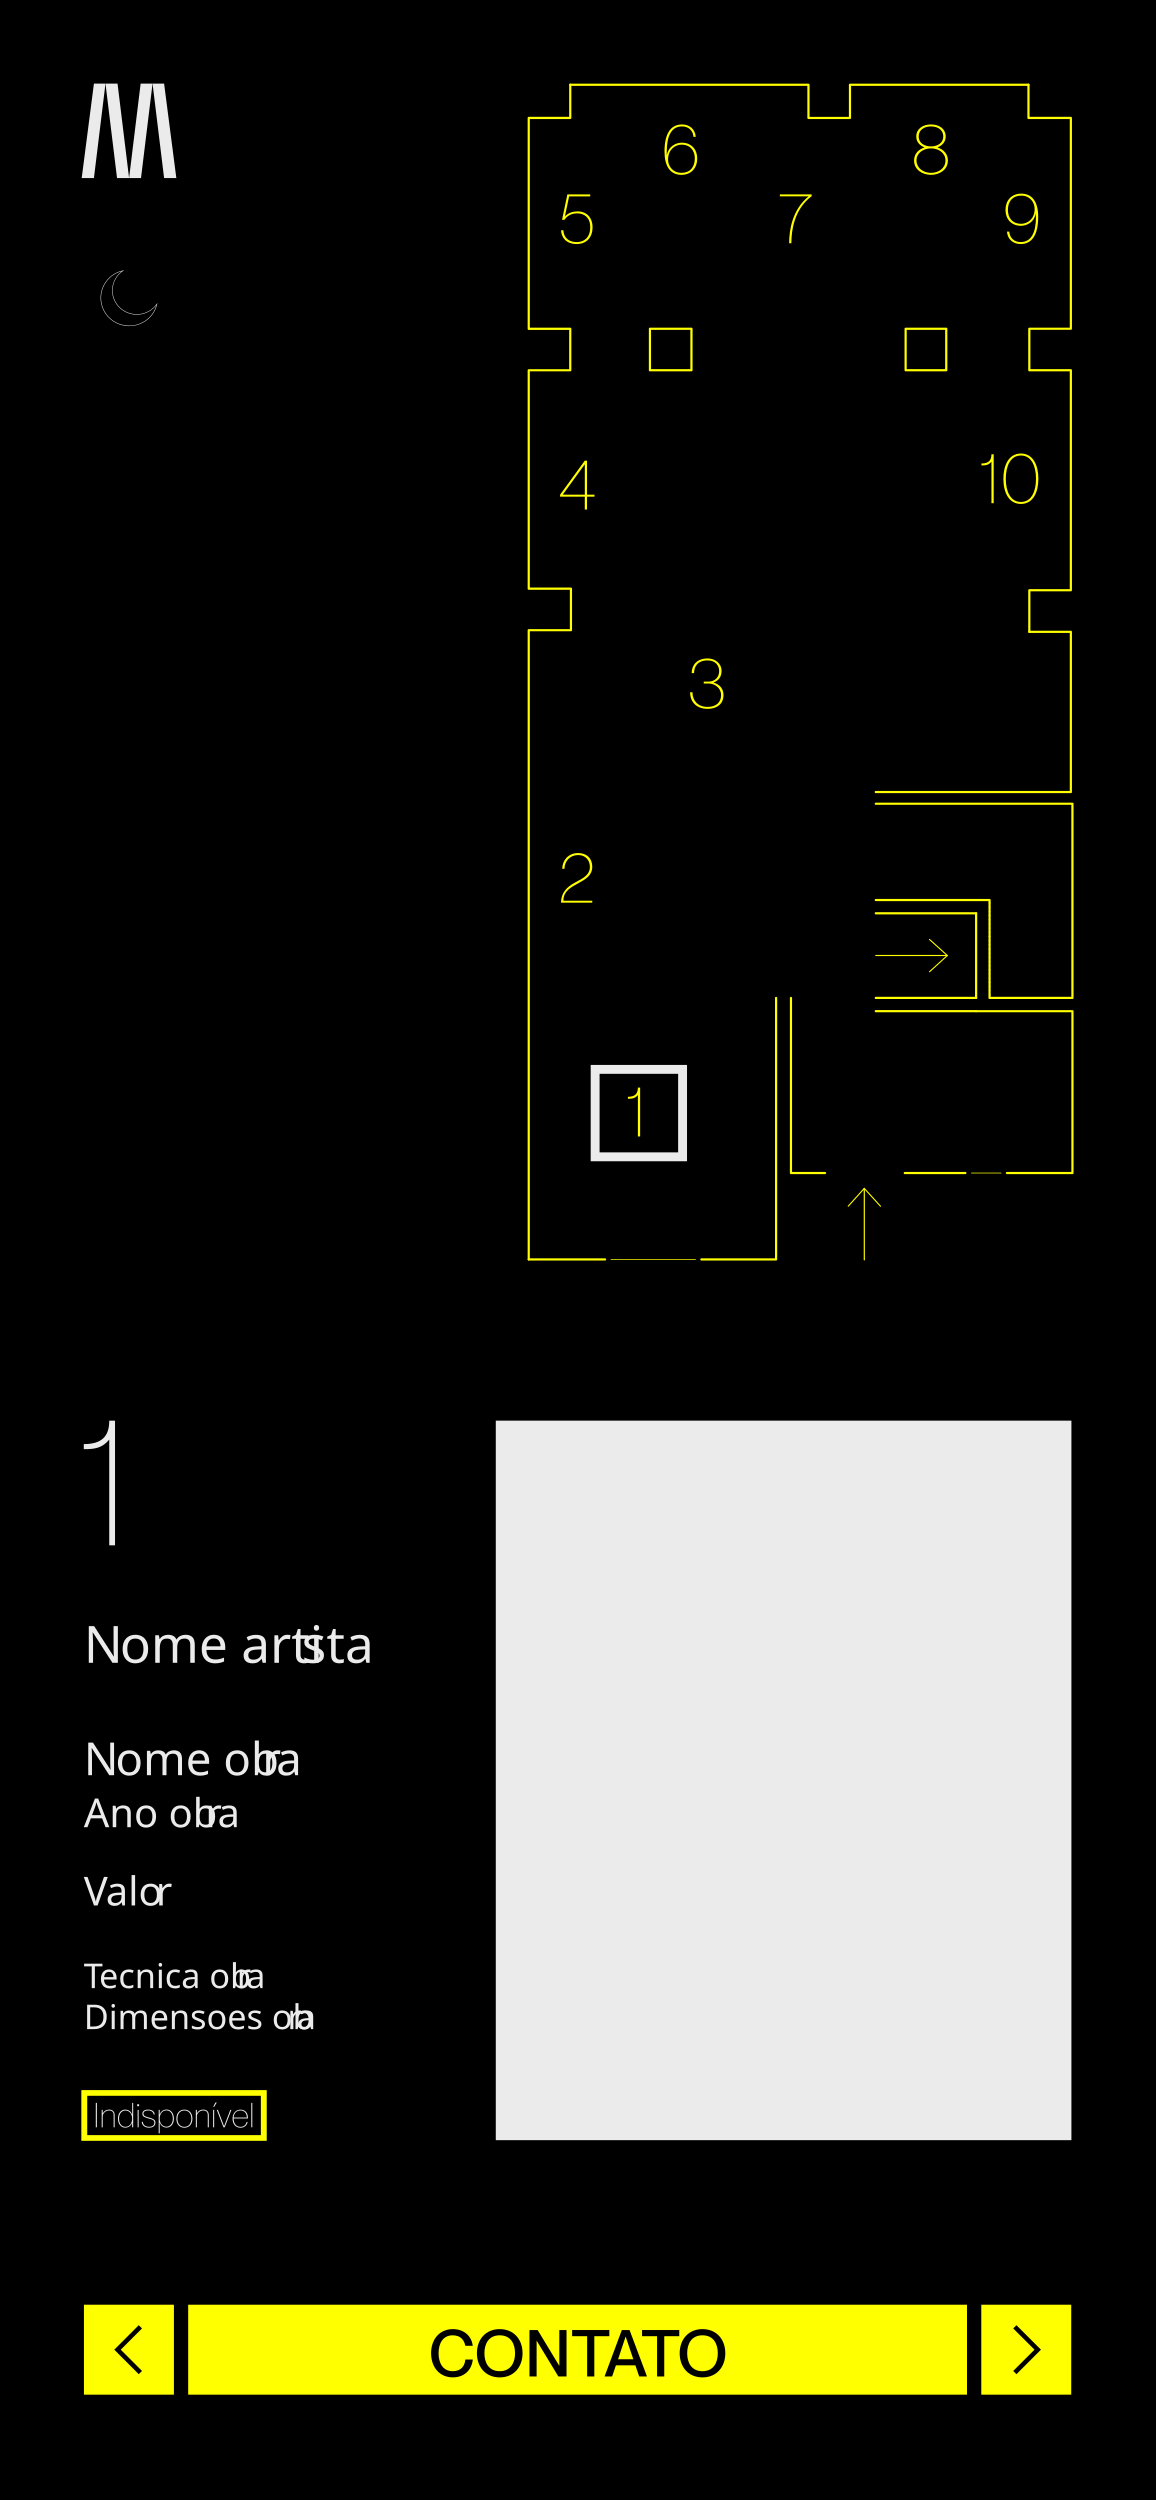
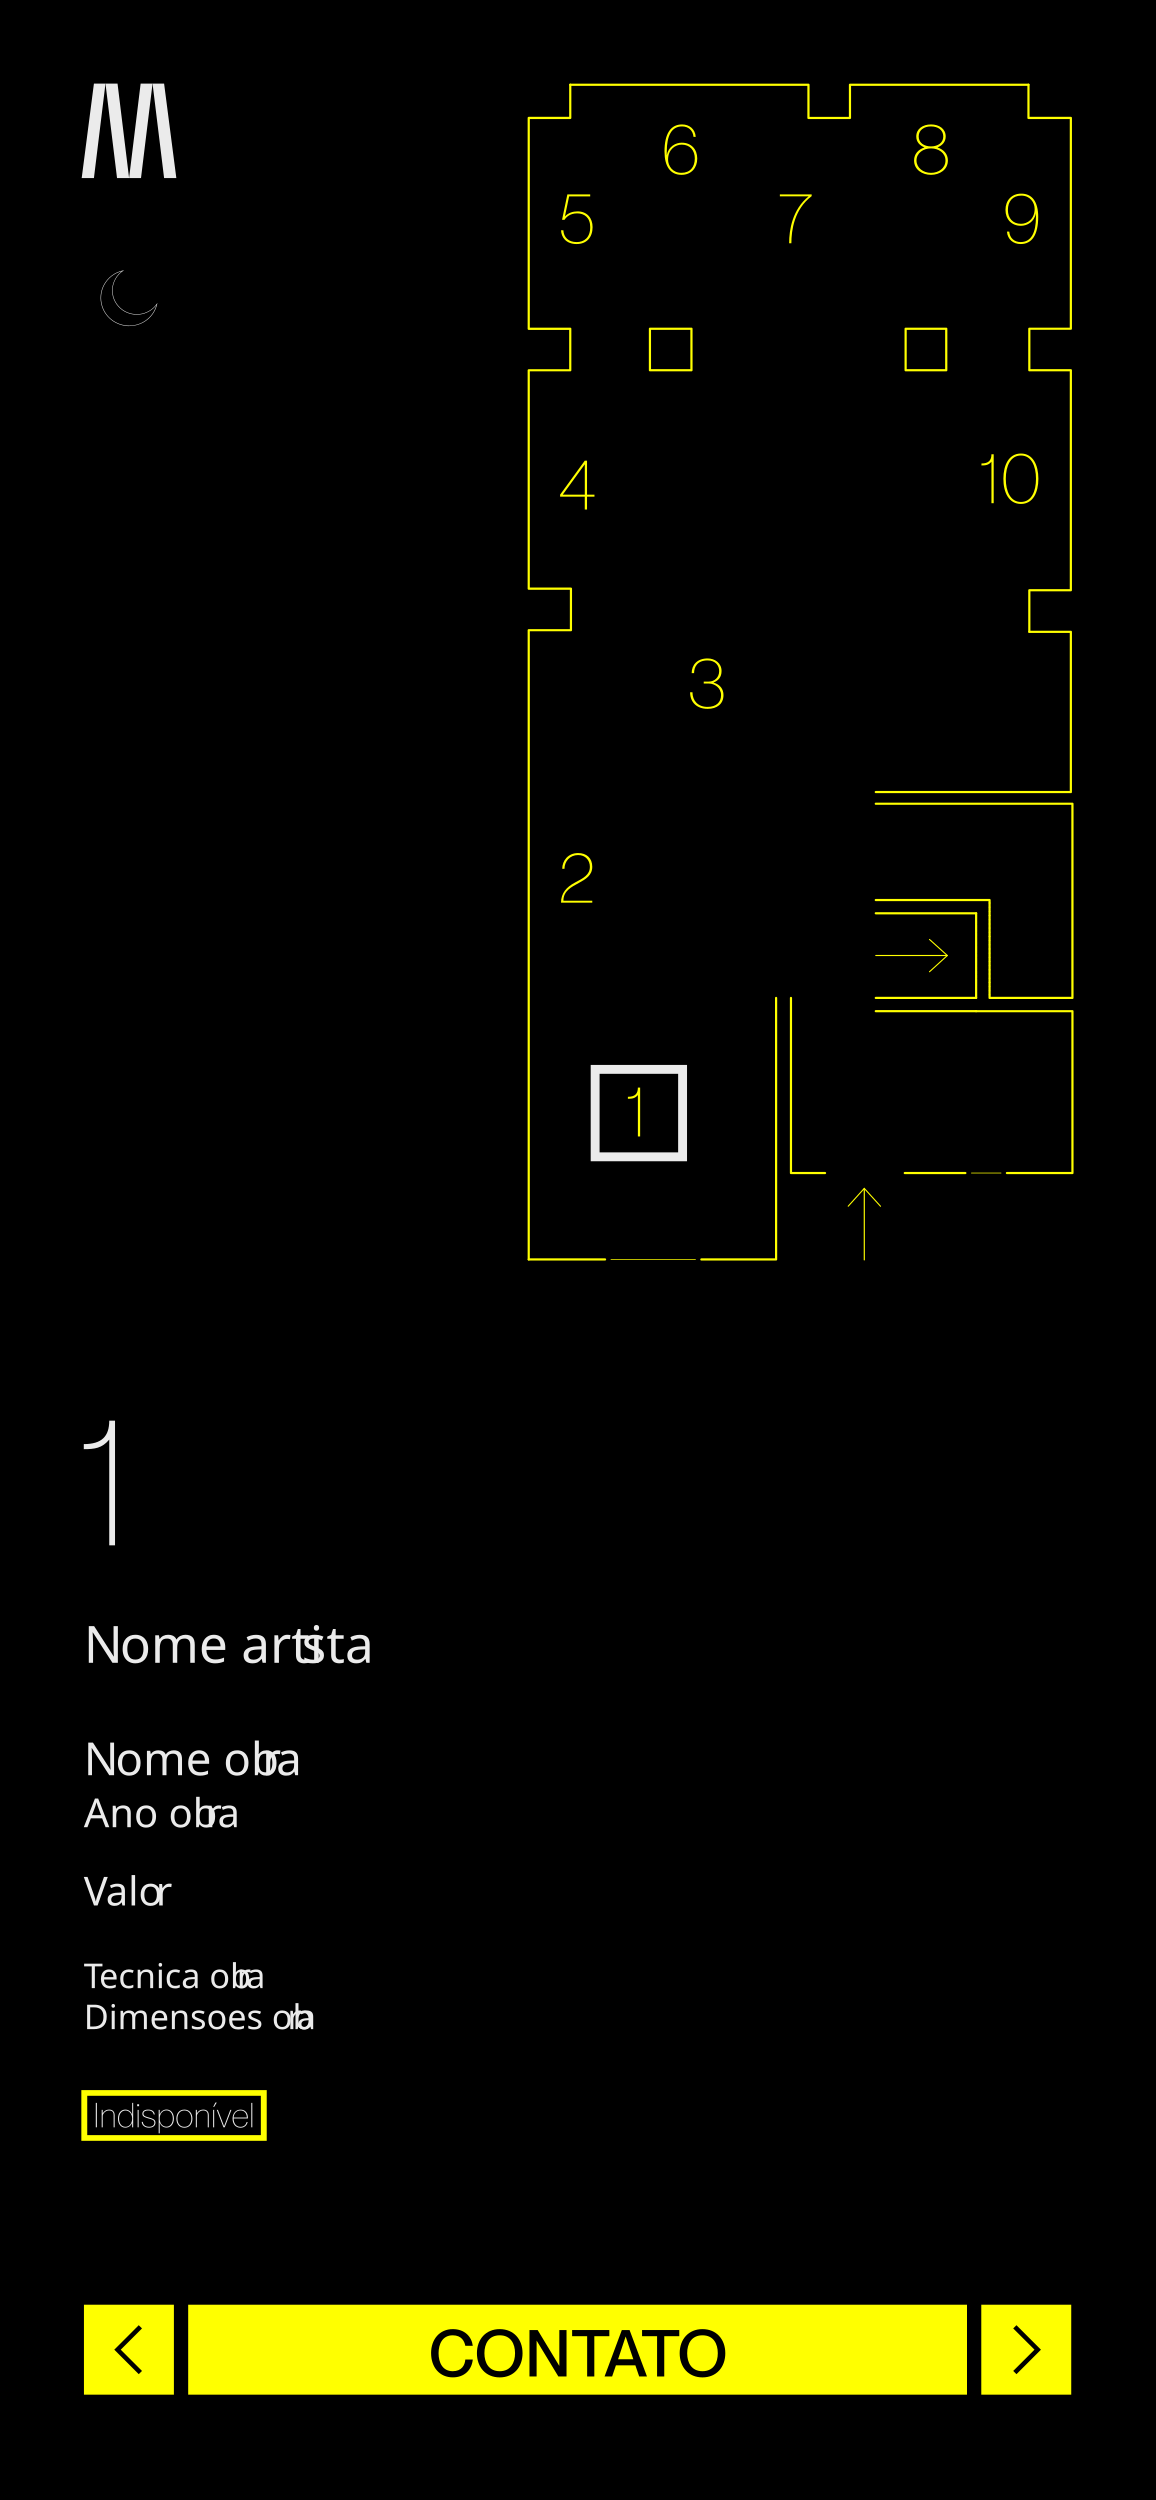
<svg xmlns="http://www.w3.org/2000/svg" id="Camada_1" data-name="Camada 1" viewBox="0 0 390 844">
  <defs>
    <style>
      .cls-1 {
        letter-spacing: -.13em;
      }

      .cls-2 {
        letter-spacing: -.02em;
      }

      .cls-3 {
        letter-spacing: -.07em;
      }

      .cls-4 {
        font-size: 13.49px;
      }

      .cls-4, .cls-5, .cls-6, .cls-7, .cls-8 {
        fill: #ebebeb;
      }

      .cls-4, .cls-6 {
        font-family: PPNeueMontreal-Book, 'PP Neue Montreal';
      }

      .cls-9 {
        letter-spacing: -.01em;
      }

      .cls-10 {
        letter-spacing: -.02em;
      }

      .cls-11 {
        letter-spacing: 0em;
      }

      .cls-5 {
        font-family: PPNeueMontreal-Thin, 'PP Neue Montreal';
        font-size: 11.56px;
        font-weight: 200;
      }

      .cls-12 {
        letter-spacing: -.03em;
      }

      .cls-6 {
        font-size: 15.41px;
      }

      .cls-13 {
        letter-spacing: -.02em;
      }

      .cls-14 {
        letter-spacing: -.02em;
      }

      .cls-15 {
        letter-spacing: -.01em;
      }

      .cls-8 {
        font-family: PPNeueMontreal-Medium, 'PP Neue Montreal';
        font-size: 17.34px;
        font-weight: 500;
      }

      .cls-16 {
        fill: #ff0;
      }
    </style>
  </defs>
  <rect x="-1" width="392" height="844" />
  <path class="cls-7" d="M43.68,110.09c-.27,0-.54-.01-.82-.03-2.26-.19-4.32-1.1-5.95-2.64-3.07-2.9-3.84-7.51-1.88-11.23,1.33-2.51,3.69-4.29,6.48-4.88l.41-.09-.34.23c-2,1.33-3.32,3.53-3.53,5.88-.23,2.54.74,4.97,2.65,6.67,1.75,1.56,4.09,2.29,6.44,2.02,2.34-.27,4.44-1.53,5.78-3.44l.23-.33-.09.39c-.95,4.36-4.91,7.43-9.38,7.43ZM41.15,91.56c-2.57.66-4.73,2.35-5.97,4.7-1.93,3.65-1.17,8.19,1.84,11.04,1.6,1.51,3.62,2.41,5.85,2.59,4.58.38,8.78-2.56,9.93-6.89-1.37,1.77-3.41,2.92-5.65,3.18-2.39.28-4.78-.47-6.56-2.06-1.95-1.74-2.94-4.22-2.7-6.8.21-2.26,1.42-4.39,3.26-5.76Z" />
  <g>
    <g>
      <path class="cls-16" d="M361.52,267.77h-65.86c-.21,0-.37-.17-.37-.37s.17-.37.37-.37h65.49v-53.36h-13.65c-.21,0-.37-.17-.37-.37s.17-.37.37-.37h14.02c.21,0,.37.17.37.37v54.11c0,.21-.17.37-.37.37Z" />
      <path class="cls-16" d="M329.54,337.27h-33.88c-.21,0-.37-.17-.37-.37s.17-.37.37-.37h33.88c.21,0,.37.17.37.37s-.17.37-.37.37Z" />
      <path class="cls-16" d="M329.54,341.74h-33.88c-.21,0-.37-.17-.37-.37s.17-.37.37-.37h33.88c.21,0,.37.17.37.37s-.17.37-.37.37Z" />
      <path class="cls-16" d="M319.46,125.37h-13.72c-.21,0-.37-.17-.37-.37v-14.02c0-.21.17-.37.37-.37h13.72c.21,0,.37.17.37.37v14.02c0,.21-.17.37-.37.37ZM306.11,124.63h12.97v-13.27h-12.97v13.27Z" />
      <path class="cls-16" d="M233.44,125.37h-14.02c-.21,0-.37-.17-.37-.37v-14.02c0-.21.17-.37.37-.37h14.02c.21,0,.37.17.37.37v14.02c0,.21-.17.37-.37.37ZM219.79,124.63h13.27v-13.27h-13.27v13.27Z" />
      <path class="cls-16" d="M278.54,396.39h-11.51c-.21,0-.37-.17-.37-.37v-59.12c0-.21.17-.37.37-.37s.37.17.37.37v58.75h11.14c.21,0,.37.17.37.37s-.17.37-.37.37Z" />
      <path class="cls-16" d="M262.01,425.56h-25.23c-.21,0-.37-.17-.37-.37s.17-.37.37-.37h24.86v-87.92c0-.21.17-.37.37-.37s.37.17.37.37v88.29c0,.21-.17.37-.37.37Z" />
      <path class="cls-16" d="M204.27,425.56h-25.77c-.21,0-.37-.17-.37-.37s.17-.37.37-.37h25.77c.21,0,.37.17.37.37s-.17.37-.37.37Z" />
      <path class="cls-16" d="M329.54,308.69h-33.88c-.21,0-.37-.17-.37-.37s.17-.37.37-.37h33.88c.21,0,.37.17.37.37s-.17.37-.37.37Z" />
      <path class="cls-16" d="M334.08,305.11c-.21,0-.37-.17-.37-.37v-.52h-38.05c-.21,0-.37-.17-.37-.37s.17-.37.37-.37h38.42c.21,0,.37.17.37.37v.89c0,.21-.17.37-.37.37Z" />
      <path class="cls-16" d="M334.08,306.49c-.21,0-.37-.17-.37-.37v-1.13c0-.21.17-.37.37-.37s.37.17.37.37v1.13c0,.21-.17.37-.37.37Z" />
      <path class="cls-16" d="M334.08,307.92c-.21,0-.37-.17-.37-.37v-1.13c0-.21.17-.37.37-.37s.37.17.37.37v1.13c0,.21-.17.37-.37.37Z" />
      <path class="cls-16" d="M334.08,309.35c-.21,0-.37-.17-.37-.37v-1.13c0-.21.17-.37.37-.37s.37.17.37.37v1.13c0,.21-.17.37-.37.37Z" />
      <path class="cls-16" d="M334.08,310.72c-.21,0-.37-.17-.37-.37v-1.13c0-.21.17-.37.37-.37s.37.17.37.37v1.13c0,.21-.17.37-.37.37Z" />
      <path class="cls-16" d="M334.08,312.15c-.21,0-.37-.17-.37-.37v-1.13c0-.21.17-.37.37-.37s.37.17.37.37v1.13c0,.21-.17.37-.37.37Z" />
      <path class="cls-16" d="M334.08,313.53c-.21,0-.37-.17-.37-.37v-1.07c0-.21.17-.37.37-.37s.37.17.37.37v1.07c0,.21-.17.37-.37.37Z" />
      <path class="cls-16" d="M334.08,314.96c-.21,0-.37-.17-.37-.37v-1.13c0-.21.17-.37.37-.37s.37.17.37.37v1.13c0,.21-.17.37-.37.37Z" />
      <path class="cls-16" d="M334.08,316.39c-.21,0-.37-.17-.37-.37v-1.13c0-.21.17-.37.37-.37s.37.17.37.37v1.13c0,.21-.17.37-.37.37Z" />
      <path class="cls-16" d="M334.08,317.76c-.21,0-.37-.17-.37-.37v-1.13c0-.21.17-.37.37-.37s.37.17.37.37v1.13c0,.21-.17.37-.37.37Z" />
      <path class="cls-16" d="M334.08,319.19c-.21,0-.37-.17-.37-.37v-1.13c0-.21.17-.37.37-.37s.37.17.37.37v1.13c0,.21-.17.37-.37.37Z" />
      <path class="cls-16" d="M334.08,320.62c-.21,0-.37-.17-.37-.37v-1.13c0-.21.17-.37.37-.37s.37.17.37.37v1.13c0,.21-.17.37-.37.37Z" />
      <path class="cls-16" d="M334.08,322c-.21,0-.37-.17-.37-.37v-1.13c0-.21.17-.37.37-.37s.37.17.37.37v1.13c0,.21-.17.37-.37.37Z" />
      <path class="cls-16" d="M334.08,323.43c-.21,0-.37-.17-.37-.37v-1.13c0-.21.17-.37.37-.37s.37.17.37.37v1.13c0,.21-.17.37-.37.37Z" />
      <path class="cls-16" d="M334.08,324.8c-.21,0-.37-.17-.37-.37v-1.07c0-.21.17-.37.37-.37s.37.17.37.37v1.07c0,.21-.17.37-.37.37Z" />
      <path class="cls-16" d="M334.08,326.23c-.21,0-.37-.17-.37-.37v-1.13c0-.21.17-.37.37-.37s.37.17.37.37v1.13c0,.21-.17.37-.37.37Z" />
      <path class="cls-16" d="M334.08,327.66c-.21,0-.37-.17-.37-.37v-1.13c0-.21.17-.37.37-.37s.37.17.37.37v1.13c0,.21-.17.37-.37.37Z" />
      <path class="cls-16" d="M334.08,329.04c-.21,0-.37-.17-.37-.37v-1.13c0-.21.17-.37.37-.37s.37.17.37.37v1.13c0,.21-.17.37-.37.37Z" />
      <path class="cls-16" d="M334.08,330.47c-.21,0-.37-.17-.37-.37v-1.13c0-.21.17-.37.37-.37s.37.17.37.37v1.13c0,.21-.17.37-.37.37Z" />
      <path class="cls-16" d="M334.08,331.9c-.21,0-.37-.17-.37-.37v-1.13c0-.21.17-.37.37-.37s.37.17.37.37v1.13c0,.21-.17.37-.37.37Z" />
      <path class="cls-16" d="M334.08,333.27c-.21,0-.37-.17-.37-.37v-1.13c0-.21.17-.37.37-.37s.37.17.37.37v1.13c0,.21-.17.37-.37.37Z" />
      <path class="cls-16" d="M334.08,334.7c-.21,0-.37-.17-.37-.37v-1.13c0-.21.17-.37.37-.37s.37.17.37.37v1.13c0,.21-.17.37-.37.37Z" />
      <path class="cls-16" d="M334.08,336.08c-.21,0-.37-.17-.37-.37v-1.07c0-.21.17-.37.37-.37s.37.17.37.37v1.07c0,.21-.17.37-.37.37Z" />
      <path class="cls-16" d="M362.06,337.27h-27.98c-.21,0-.37-.17-.37-.37v-.89c0-.21.17-.37.37-.37s.37.17.37.37v.52h27.23v-64.82h-66.02c-.21,0-.37-.17-.37-.37s.17-.37.37-.37h66.4c.21,0,.37.17.37.37v65.56c0,.21-.17.37-.37.37Z" />
      <path class="cls-16" d="M347.5,213.66c-.21,0-.37-.17-.37-.37v-14.02c0-.21.17-.37.37-.37h13.65v-73.53h-13.65c-.21,0-.37-.17-.37-.37v-14.02c0-.21.17-.37.37-.37h13.65V40.19h-13.94c-.21,0-.37-.17-.37-.37v-11.22c0-.21.17-.37.37-.37s.37.17.37.37v10.84h13.94c.21,0,.37.17.37.37v71.17c0,.21-.17.37-.37.37h-13.65v13.27h13.65c.21,0,.37.17.37.37v74.27c0,.21-.17.37-.37.37h-13.65v13.65c0,.21-.17.37-.37.37Z" />
      <path class="cls-16" d="M362.06,396.39h-22.13c-.21,0-.37-.17-.37-.37s.17-.37.37-.37h21.76v-53.9h-32.14c-.21,0-.37-.17-.37-.37s.17-.37.37-.37h32.51c.21,0,.37.17.37.37v54.64c0,.21-.17.37-.37.37Z" />
      <path class="cls-16" d="M325.91,396.39h-20.46c-.21,0-.37-.17-.37-.37s.17-.37.37-.37h20.46c.21,0,.37.17.37.37s-.17.37-.37.37Z" />
      <path class="cls-16" d="M178.5,425.56c-.21,0-.37-.17-.37-.37v-212.43c0-.21.17-.37.37-.37h13.88v-13.27h-13.88c-.21,0-.37-.17-.37-.37v-73.73c0-.21.17-.37.37-.37h13.65v-13.27h-13.65c-.21,0-.37-.17-.37-.37V39.81c0-.21.17-.37.37-.37h13.65v-10.84c0-.21.17-.37.37-.37s.37.17.37.37v11.22c0,.21-.17.37-.37.37h-13.65v70.42h13.65c.21,0,.37.17.37.37v14.02c0,.21-.17.37-.37.37h-13.65v72.99h13.88c.21,0,.37.17.37.37v14.02c0,.21-.17.37-.37.37h-13.88v212.06c0,.21-.17.37-.37.37Z" />
      <path class="cls-16" d="M286.95,40.19h-14.02c-.21,0-.37-.17-.37-.37v-10.84h-80.04c-.21,0-.37-.17-.37-.37s.17-.37.37-.37h80.42c.21,0,.37.17.37.37v10.84h13.27v-10.84c0-.21.17-.37.37-.37h60.25c.21,0,.37.17.37.37s-.17.37-.37.37h-59.88v10.84c0,.21-.17.37-.37.37Z" />
      <path class="cls-16" d="M215.35,369.68c-.95,1.15-1.93,1.27-3.37,1.27v-.67c2.39,0,3.37-1.03,3.37-3.1h.76v16.5h-.76v-13.99Z" />
      <path class="cls-16" d="M189.4,304.74c0-3.22,1.86-5.3,4.73-6.8,2.82-1.48,5.01-2.58,5.01-5.32,0-2.12-1.43-3.96-3.96-3.96-2.79,0-4.61,2.15-4.61,4.65h-.76c0-2.7,1.91-5.32,5.37-5.32,2.82,0,4.77,1.69,4.77,4.63s-2.24,4.2-4.58,5.49c-2.36,1.29-5.16,2.63-5.16,5.92v.05h9.74v.67h-10.55Z" />
      <path class="cls-16" d="M232.97,233.71h.81c0,2.86,1.84,4.94,5.11,4.94,2.86,0,4.54-1.53,4.54-3.99s-2.2-3.89-4.06-3.89h-1.79v-.67h1.7c1.96,0,3.51-1.41,3.51-3.56,0-1.81-1.24-3.58-3.89-3.58-3.51,0-4.58,2.2-4.58,4.3h-.81c0-2.79,1.84-4.97,5.39-4.97,2.46,0,4.7,1.58,4.7,4.25,0,2.05-1.07,3.2-2.67,3.87v.05c2.17.64,3.32,2.17,3.32,4.2,0,3.01-2.2,4.65-5.35,4.65-3.58,0-5.92-2.12-5.92-5.61Z" />
      <path class="cls-16" d="M197.42,172.01v-4.34h-8.33v-.67l8.33-11.48h.76v11.48h2.51v.67h-2.51v4.34h-.76ZM189.98,167h7.45v-10.26l-7.45,10.26Z" />
      <path class="cls-16" d="M189.43,77.74h.76c.12,2.39,1.72,3.99,4.51,3.99,2.51,0,4.56-1.53,4.56-5.04,0-3.27-2.01-4.66-4.44-4.66s-3.72,1.34-4.23,2.17h-.84l1.79-8.57h7.71v.67h-7.11l-1.41,6.71v.05c1.07-1.19,2.67-1.7,4.25-1.7,3.22,0,5.08,2.27,5.08,5.32,0,3.46-2.03,5.71-5.37,5.71-3.68,0-5.2-2.36-5.28-4.66Z" />
      <path class="cls-16" d="M224.33,51.22c0-6.21,2.15-9.21,5.94-9.21,2.46,0,4.42,1.55,4.61,4.2h-.76c-.17-2.2-1.74-3.53-3.84-3.53-3.51,0-5.18,3.01-5.18,8.57v1.12h.02c.53-2.91,2.98-4.2,5.04-4.2,3.2,0,5.23,2.22,5.23,5.37s-2.03,5.49-5.32,5.49c-3.7,0-5.73-2.79-5.73-7.81ZM234.57,53.53c0-2.77-1.62-4.7-4.42-4.7-2.1,0-4.61,1.53-4.61,5.08,0,2.12,1.53,4.44,4.51,4.44s4.51-2.01,4.51-4.82Z" />
      <path class="cls-16" d="M266.41,82.13c0-4.56,1.1-11.41,6.56-15.83v-.02h-9.69v-.64h10.74v.57c-5.9,4.46-6.85,11.55-6.85,15.92h-.76Z" />
      <path class="cls-16" d="M308.59,54.18c0-2.24,1.46-3.7,3.46-4.39v-.05c-1.53-.62-2.72-1.79-2.72-3.65,0-2.6,2.2-4.08,4.97-4.08s4.97,1.48,4.97,4.08c0,1.86-1.22,3.03-2.72,3.65v.05c1.98.69,3.46,2.15,3.46,4.39,0,3.13-2.82,4.85-5.71,4.85s-5.71-1.72-5.71-4.85ZM319.19,54.18c0-2.51-2.27-4.08-4.89-4.08s-4.89,1.58-4.89,4.08,2.27,4.18,4.89,4.18,4.89-1.6,4.89-4.18ZM318.45,46.09c0-2.2-1.79-3.41-4.15-3.41s-4.15,1.22-4.15,3.41c0,2.08,1.79,3.34,4.15,3.34s4.15-1.27,4.15-3.34Z" />
      <path class="cls-16" d="M339.96,78.19h.76c.17,2.2,1.74,3.53,3.84,3.53,3.51,0,5.18-3.01,5.18-8.57v-1.12h-.02c-.53,2.91-2.98,4.2-5.04,4.2-3.2,0-5.23-2.22-5.23-5.37s2.03-5.49,5.32-5.49c3.7,0,5.73,2.79,5.73,7.81,0,6.21-2.15,9.21-5.94,9.21-2.46,0-4.42-1.55-4.61-4.2ZM349.29,70.48c0-2.12-1.53-4.44-4.51-4.44s-4.51,2.01-4.51,4.82,1.62,4.7,4.42,4.7c2.1,0,4.61-1.53,4.61-5.08Z" />
      <g>
        <path class="cls-16" d="M334.71,155.87c-.95,1.15-1.93,1.27-3.37,1.27v-.67c2.39,0,3.37-1.03,3.37-3.1h.76v16.5h-.76v-13.99Z" />
        <path class="cls-16" d="M338.74,161.63c0-4.68,1.89-8.52,5.92-8.52s5.9,3.84,5.9,8.52-1.86,8.5-5.9,8.5-5.92-3.82-5.92-8.5ZM349.75,161.63c0-4.35-1.58-7.85-5.08-7.85s-5.11,3.51-5.11,7.85,1.6,7.83,5.11,7.83,5.08-3.49,5.08-7.83Z" />
      </g>
      <path class="cls-16" d="M329.54,309.47c-.21,0-.37-.17-.37-.37v-.78c0-.21.17-.37.37-.37s.37.17.37.37v.78c0,.21-.17.37-.37.37Z" />
      <path class="cls-16" d="M329.54,310.84c-.21,0-.37-.17-.37-.37v-1.13c0-.21.17-.37.37-.37s.37.17.37.37v1.13c0,.21-.17.37-.37.37Z" />
      <path class="cls-16" d="M329.54,312.27c-.21,0-.37-.17-.37-.37v-1.13c0-.21.17-.37.37-.37s.37.17.37.37v1.13c0,.21-.17.37-.37.37Z" />
      <path class="cls-16" d="M329.54,313.7c-.21,0-.37-.17-.37-.37v-1.13c0-.21.17-.37.37-.37s.37.17.37.37v1.13c0,.21-.17.37-.37.37Z" />
      <path class="cls-16" d="M329.54,315.08c-.21,0-.37-.17-.37-.37v-1.13c0-.21.17-.37.37-.37s.37.17.37.37v1.13c0,.21-.17.37-.37.37Z" />
      <path class="cls-16" d="M329.54,316.51c-.21,0-.37-.17-.37-.37v-1.13c0-.21.17-.37.37-.37s.37.17.37.37v1.13c0,.21-.17.37-.37.37Z" />
      <path class="cls-16" d="M329.54,317.88c-.21,0-.37-.17-.37-.37v-1.07c0-.21.17-.37.37-.37s.37.17.37.37v1.07c0,.21-.17.37-.37.37Z" />
      <path class="cls-16" d="M329.54,319.31c-.21,0-.37-.17-.37-.37v-1.13c0-.21.17-.37.37-.37s.37.17.37.37v1.13c0,.21-.17.37-.37.37Z" />
      <path class="cls-16" d="M329.54,320.74c-.21,0-.37-.17-.37-.37v-1.13c0-.21.17-.37.37-.37s.37.17.37.37v1.13c0,.21-.17.37-.37.37Z" />
      <path class="cls-16" d="M329.54,322.12c-.21,0-.37-.17-.37-.37v-1.13c0-.21.17-.37.37-.37s.37.17.37.37v1.13c0,.21-.17.37-.37.37Z" />
      <path class="cls-16" d="M329.54,323.55c-.21,0-.37-.17-.37-.37v-1.13c0-.21.17-.37.37-.37s.37.17.37.37v1.13c0,.21-.17.37-.37.37Z" />
      <path class="cls-16" d="M329.54,324.98c-.21,0-.37-.17-.37-.37v-1.13c0-.21.17-.37.37-.37s.37.17.37.37v1.13c0,.21-.17.37-.37.37Z" />
      <path class="cls-16" d="M329.54,326.35c-.21,0-.37-.17-.37-.37v-1.13c0-.21.17-.37.37-.37s.37.17.37.37v1.13c0,.21-.17.37-.37.37Z" />
      <path class="cls-16" d="M329.54,327.78c-.21,0-.37-.17-.37-.37v-1.13c0-.21.17-.37.37-.37s.37.17.37.37v1.13c0,.21-.17.37-.37.37Z" />
      <path class="cls-16" d="M329.54,329.16c-.21,0-.37-.17-.37-.37v-1.07c0-.21.17-.37.37-.37s.37.17.37.37v1.07c0,.21-.17.37-.37.37Z" />
      <path class="cls-16" d="M329.54,330.59c-.21,0-.37-.17-.37-.37v-1.13c0-.21.17-.37.37-.37s.37.17.37.37v1.13c0,.21-.17.37-.37.37Z" />
      <path class="cls-16" d="M329.54,332.02c-.21,0-.37-.17-.37-.37v-1.13c0-.21.17-.37.37-.37s.37.17.37.37v1.13c0,.21-.17.37-.37.37Z" />
      <path class="cls-16" d="M329.54,333.39c-.21,0-.37-.17-.37-.37v-1.13c0-.21.17-.37.37-.37s.37.17.37.37v1.13c0,.21-.17.37-.37.37Z" />
      <path class="cls-16" d="M329.54,334.82c-.21,0-.37-.17-.37-.37v-1.13c0-.21.17-.37.37-.37s.37.17.37.37v1.13c0,.21-.17.37-.37.37Z" />
      <path class="cls-16" d="M329.54,336.25c-.21,0-.37-.17-.37-.37v-1.13c0-.21.17-.37.37-.37s.37.17.37.37v1.13c0,.21-.17.37-.37.37Z" />
      <path class="cls-16" d="M329.54,337.27c-.21,0-.37-.17-.37-.37v-.78c0-.21.17-.37.37-.37s.37.17.37.37v.78c0,.21-.17.37-.37.37Z" />
      <path class="cls-16" d="M319.82,322.77h-24.16c-.1,0-.19-.08-.19-.19s.08-.19.19-.19h23.67l-5.66-5.1c-.08-.07-.08-.19-.01-.26s.19-.08.26-.01l6.03,5.43c.06.05.08.13.05.21-.03.07-.1.12-.17.12Z" />
      <path class="cls-16" d="M313.8,328.25c-.05,0-.1-.02-.14-.06-.07-.08-.06-.19.01-.26l6.03-5.49c.08-.07.19-.06.26.01.07.08.06.19-.01.26l-6.03,5.49s-.08.05-.13.05Z" />
      <path class="cls-16" d="M337.96,396.14h-10.02c-.07,0-.12-.06-.12-.12s.06-.12.12-.12h10.02c.07,0,.12.06.12.12s-.06.12-.12.12Z" />
      <path class="cls-16" d="M234.81,425.31h-28.57c-.07,0-.12-.06-.12-.12s.06-.12.12-.12h28.57c.07,0,.12.06.12.12s-.06.12-.12.12Z" />
      <path class="cls-16" d="M291.78,425.55c-.1,0-.19-.08-.19-.19v-23.68l-5.1,5.66c-.07.08-.19.08-.26.01-.08-.07-.08-.19-.01-.26l5.43-6.03c.05-.06.13-.08.21-.05.07.03.12.1.12.17v24.16c0,.1-.08.19-.19.19Z" />
      <path class="cls-16" d="M297.27,407.42c-.05,0-.1-.02-.14-.06l-5.49-6.03c-.07-.08-.06-.19.01-.26.08-.07.19-.06.26.01l5.49,6.03c.07.08.06.19-.01.26-.04.03-.08.05-.13.05Z" />
    </g>
    <path class="cls-7" d="M231.94,392.04h-32.52v-32.52h32.52v32.52ZM202.42,389.04h26.52v-26.52h-26.52v26.52Z" />
  </g>
  <g>
    <polygon class="cls-7" points="31.71 28.22 27.64 59.67 27.57 60.12 31.71 60.12 35.61 28.22 31.71 28.22" />
    <polygon class="cls-7" points="35.61 28.22 39.51 60.12 43.58 60.12 39.68 28.22 35.61 28.22" />
    <polygon class="cls-7" points="47.48 28.22 43.58 60.12 47.6 60.12 51.5 28.22 47.48 28.22" />
    <polygon class="cls-7" points="51.5 28.22 55.4 60.12 59.53 60.12 55.4 28.22 51.5 28.22" />
  </g>
  <g>
    <rect class="cls-16" x="63.15" y="777.68" width="263.7" height="31.15" />
    <path d="M327.24,809.21H62.76v-31.92h264.48v31.92ZM63.53,808.44h262.93v-30.37H63.53v30.37Z" />
  </g>
  <g>
    <rect class="cls-16" x="27.96" y="777.68" width="31.15" height="31.15" />
    <path d="M59.49,809.21h-31.92v-31.92h31.92v31.92ZM28.34,808.44h30.37v-30.37h-30.37v30.37Z" />
  </g>
  <g>
    <rect class="cls-16" x="330.9" y="777.68" width="31.15" height="31.15" />
    <path d="M362.43,809.21h-31.92v-31.92h31.92v31.92ZM331.28,808.44h30.37v-30.37h-30.37v30.37Z" />
  </g>
  <g>
    <path d="M145.53,794.47c0-4.74,2.89-8.16,7.35-8.16,3.93,0,6.36,2.5,6.73,5.64h-2.52c-.29-1.53-1.25-3.55-4.25-3.55-3.46,0-4.78,2.94-4.78,6.05s1.32,6.07,4.78,6.07c3.03,0,4.1-2.02,4.25-3.93h2.52c-.35,3.49-2.81,6.01-6.75,6.01-4.45,0-7.32-3.42-7.32-8.14Z" />
    <path d="M161.01,794.45c0-4.71,3-8.14,7.7-8.14s7.7,3.42,7.7,8.14-3,8.16-7.7,8.16-7.7-3.44-7.7-8.16ZM173.88,794.45c0-3.22-1.47-6.05-5.17-6.05s-5.17,2.83-5.17,6.05,1.47,6.07,5.17,6.07,5.17-2.85,5.17-6.07Z" />
    <path d="M178.75,802.3v-15.68h2.76l7.28,12.06h.04v-12.06h2.43v15.68h-2.76l-7.3-12.06h-.04v12.06h-2.41Z" />
    <path d="M198.22,802.3v-13.6h-5.07v-2.08h12.56v2.08h-5.07v13.6h-2.43Z" />
    <path d="M204.1,802.3l5.83-15.68h2.61l5.88,15.68h-2.63l-1.29-3.77h-6.56l-1.29,3.77h-2.54ZM208.66,796.49h5.15l-2.57-7.63h-.04l-2.54,7.63Z" />
    <path d="M221.83,802.3v-13.6h-5.07v-2.08h12.56v2.08h-5.07v13.6h-2.43Z" />
    <path d="M229.46,794.45c0-4.71,3-8.14,7.7-8.14s7.7,3.42,7.7,8.14-3,8.16-7.7,8.16-7.7-3.44-7.7-8.16ZM242.33,794.45c0-3.22-1.47-6.05-5.17-6.05s-5.17,2.83-5.17,6.05,1.47,6.07,5.17,6.07,5.17-2.85,5.17-6.07Z" />
  </g>
  <polygon points="46.84 801.52 38.58 793.25 46.84 784.99 47.94 786.08 40.76 793.25 47.94 800.43 46.84 801.52" />
  <polygon points="343.16 801.52 342.06 800.43 349.24 793.25 342.06 786.08 343.16 784.99 351.42 793.25 343.16 801.52" />
-   <g>
-     <text class="cls-6" transform="translate(28.29 599.31)">
-       <tspan class="cls-15" x="0" y="0">N</tspan>
-       <tspan x="10.68" y="0">ome ob</tspan>
-       <tspan class="cls-10" x="60.26" y="0">r</tspan>
-       <tspan x="64.95" y="0">a</tspan>
-     </text>
-     <text class="cls-4" transform="translate(28.29 616.86)">
-       <tspan x="0" y="0">Ano ob</tspan>
-       <tspan class="cls-13" x="41.05" y="0">r</tspan>
-       <tspan x="45.15" y="0">a</tspan>
-     </text>
-     <text class="cls-5" transform="translate(28.29 671.19)">
-       <tspan class="cls-1" x="0" y="0">T</tspan>
-       <tspan x="5.14" y="0">ecnica ob</tspan>
-       <tspan class="cls-14" x="51.66" y="0">r</tspan>
-       <tspan x="54.81" y="0">a</tspan>
-     </text>
-     <text class="cls-5" transform="translate(28.29 685.04)">
-       <tspan x="0" y="0">Dimensoes ob</tspan>
-       <tspan class="cls-12" x="68.75" y="0">r</tspan>
-       <tspan x="71.9" y="0">a</tspan>
-     </text>
-     <text class="cls-8" transform="translate(28.29 561.37)">
-       <tspan class="cls-9" x="0" y="0">N</tspan>
-       <tspan x="12.16" y="0">ome arti</tspan>
-       <tspan class="cls-11" x="73.55" y="0">s</tspan>
-       <tspan x="81.91" y="0">ta</tspan>
-     </text>
-     <path class="cls-7" d="M36.88,486.01c-2.44,2.92-4.93,3.23-8.59,3.23v-1.71c6.09,0,8.59-2.62,8.59-7.92h1.95v42.1h-1.95v-35.7Z" />
-     <rect class="cls-7" x="167.38" y="479.61" width="194.33" height="242.91" />
-     <text class="cls-4" transform="translate(28.29 643.28)">
-       <tspan class="cls-3" x="0" y="0">V</tspan>
-       <tspan x="7.42" y="0">alo</tspan>
-       <tspan class="cls-2" x="24.32" y="0">r</tspan>
-     </text>
-   </g>
+   <text class="cls-6" transform="translate(28.29 599.31)">
+     <tspan class="cls-15" x="0" y="0">N</tspan>
+     <tspan x="10.68" y="0">ome ob</tspan>
+     <tspan class="cls-10" x="60.26" y="0">r</tspan>
+     <tspan x="64.95" y="0">a</tspan>
+   </text>
+   <text class="cls-4" transform="translate(28.29 616.86)">
+     <tspan x="0" y="0">Ano ob</tspan>
+     <tspan class="cls-13" x="41.05" y="0">r</tspan>
+     <tspan x="45.15" y="0">a</tspan>
+   </text>
+   <text class="cls-5" transform="translate(28.29 671.19)">
+     <tspan class="cls-1" x="0" y="0">T</tspan>
+     <tspan x="5.14" y="0">ecnica ob</tspan>
+     <tspan class="cls-14" x="51.66" y="0">r</tspan>
+     <tspan x="54.81" y="0">a</tspan>
+   </text>
+   <text class="cls-5" transform="translate(28.29 685.04)">
+     <tspan x="0" y="0">Dimensoes ob</tspan>
+     <tspan class="cls-12" x="68.75" y="0">r</tspan>
+     <tspan x="71.9" y="0">a</tspan>
+   </text>
+   <text class="cls-8" transform="translate(28.29 561.37)">
+     <tspan class="cls-9" x="0" y="0">N</tspan>
+     <tspan x="12.16" y="0">ome arti</tspan>
+     <tspan class="cls-11" x="73.55" y="0">s</tspan>
+     <tspan x="81.91" y="0">ta</tspan>
+   </text>
+   <path class="cls-7" d="M36.88,486.01c-2.44,2.92-4.93,3.23-8.59,3.23v-1.71c6.09,0,8.59-2.62,8.59-7.92h1.95v42.1h-1.95v-35.7Z" />
+   <text class="cls-4" transform="translate(28.29 643.28)">
+     <tspan class="cls-3" x="0" y="0">V</tspan>
+     <tspan x="7.42" y="0">alo</tspan>
+     <tspan class="cls-2" x="24.32" y="0">r</tspan>
+   </text>
  <path class="cls-7" d="M32.34,718.18v-8.25h.37v8.25h-.37Z" />
  <path class="cls-7" d="M38.71,714v4.18h-.35v-4.18c0-.72-.3-1.5-1.55-1.5s-2.13,1.11-2.13,1.86v3.82h-.35v-5.88h.35v1.15h.02c.37-.65,1.04-1.25,2.19-1.25,1,0,1.81.6,1.81,1.8Z" />
  <path class="cls-7" d="M44.61,709.93h.35v8.25h-.35v-1.48h-.02c-.33.85-1.1,1.6-2.32,1.6-1.34,0-2.44-1.13-2.44-3.07s1.11-3.03,2.46-3.03c1.21,0,1.96.73,2.31,1.64h.02v-3.91ZM44.61,715.24c0-1.7-1.05-2.73-2.26-2.73s-2.16,1.04-2.16,2.73.9,2.77,2.16,2.77,2.26-1.04,2.26-2.77Z" />
  <path class="cls-7" d="M46.31,711.05v-.65h.65v.65h-.65ZM46.46,718.18v-5.88h.35v5.88h-.35Z" />
  <path class="cls-7" d="M47.86,716.34h.37c.05,1,.83,1.66,2.12,1.66,1.11,0,1.76-.54,1.76-1.38,0-1.01-.97-1.13-2-1.43-1.21-.36-2.05-.6-2.05-1.57,0-.87.68-1.42,1.96-1.42,1.55,0,2.11.82,2.25,1.65h-.37c-.14-.68-.61-1.35-1.89-1.35-.87,0-1.58.31-1.58,1.07,0,.85.88,1.04,1.94,1.33,1.26.35,2.11.66,2.11,1.7s-.82,1.71-2.17,1.71c-1.53,0-2.42-.89-2.46-1.96Z" />
  <path class="cls-7" d="M58.71,715.24c0,1.9-1.11,3.03-2.46,3.03-1.21,0-1.96-.73-2.31-1.64h-.02v3.59h-.35v-7.92h.35v1.48h.02c.33-.85,1.1-1.6,2.32-1.6,1.34,0,2.45,1.13,2.45,3.07ZM58.34,715.24c0-1.73-.9-2.77-2.16-2.77s-2.26,1.04-2.26,2.77,1.05,2.73,2.26,2.73,2.16-1.04,2.16-2.73Z" />
  <path class="cls-7" d="M59.54,715.26c0-1.81,1.03-3.06,2.71-3.06s2.71,1.25,2.71,3.06-1.03,3.06-2.71,3.06-2.71-1.25-2.71-3.06ZM64.59,715.26c0-1.58-.83-2.76-2.34-2.76s-2.34,1.18-2.34,2.76.83,2.76,2.34,2.76,2.34-1.18,2.34-2.76Z" />
  <path class="cls-7" d="M70.49,714v4.18h-.35v-4.18c0-.72-.3-1.5-1.55-1.5s-2.13,1.11-2.13,1.86v3.82h-.35v-5.88h.35v1.15h.02c.37-.65,1.04-1.25,2.19-1.25,1,0,1.81.6,1.81,1.8Z" />
  <path class="cls-7" d="M71.95,718.18v-5.88h.35v5.88h-.35ZM71.97,711.28l.74-1.46h.47l-.88,1.46h-.33Z" />
  <path class="cls-7" d="M75.44,718.18l-2.25-5.88h.38l2.08,5.49h.01l2.09-5.49h.37l-2.26,5.88h-.41Z" />
  <path class="cls-7" d="M78.88,715.18v.07c0,1.52.76,2.77,2.32,2.77,1.37,0,1.9-.96,2.04-1.6h.37c-.25,1.03-1.03,1.9-2.42,1.9-1.66,0-2.68-1.25-2.68-3.04s1.08-3.07,2.7-3.07,2.48,1.2,2.48,2.68c0,.1,0,.2-.01.3h-4.8ZM78.88,714.88h4.44c0-1.25-.65-2.38-2.13-2.38s-2.25,1.12-2.31,2.38Z" />
  <path class="cls-7" d="M84.83,718.18v-8.25h.35v8.25h-.35Z" />
  <path class="cls-16" d="M90.05,722.74H27.46v-17.12h62.59v17.12ZM29.45,720.82h58.61v-13.28H29.45v13.28Z" />
</svg>
